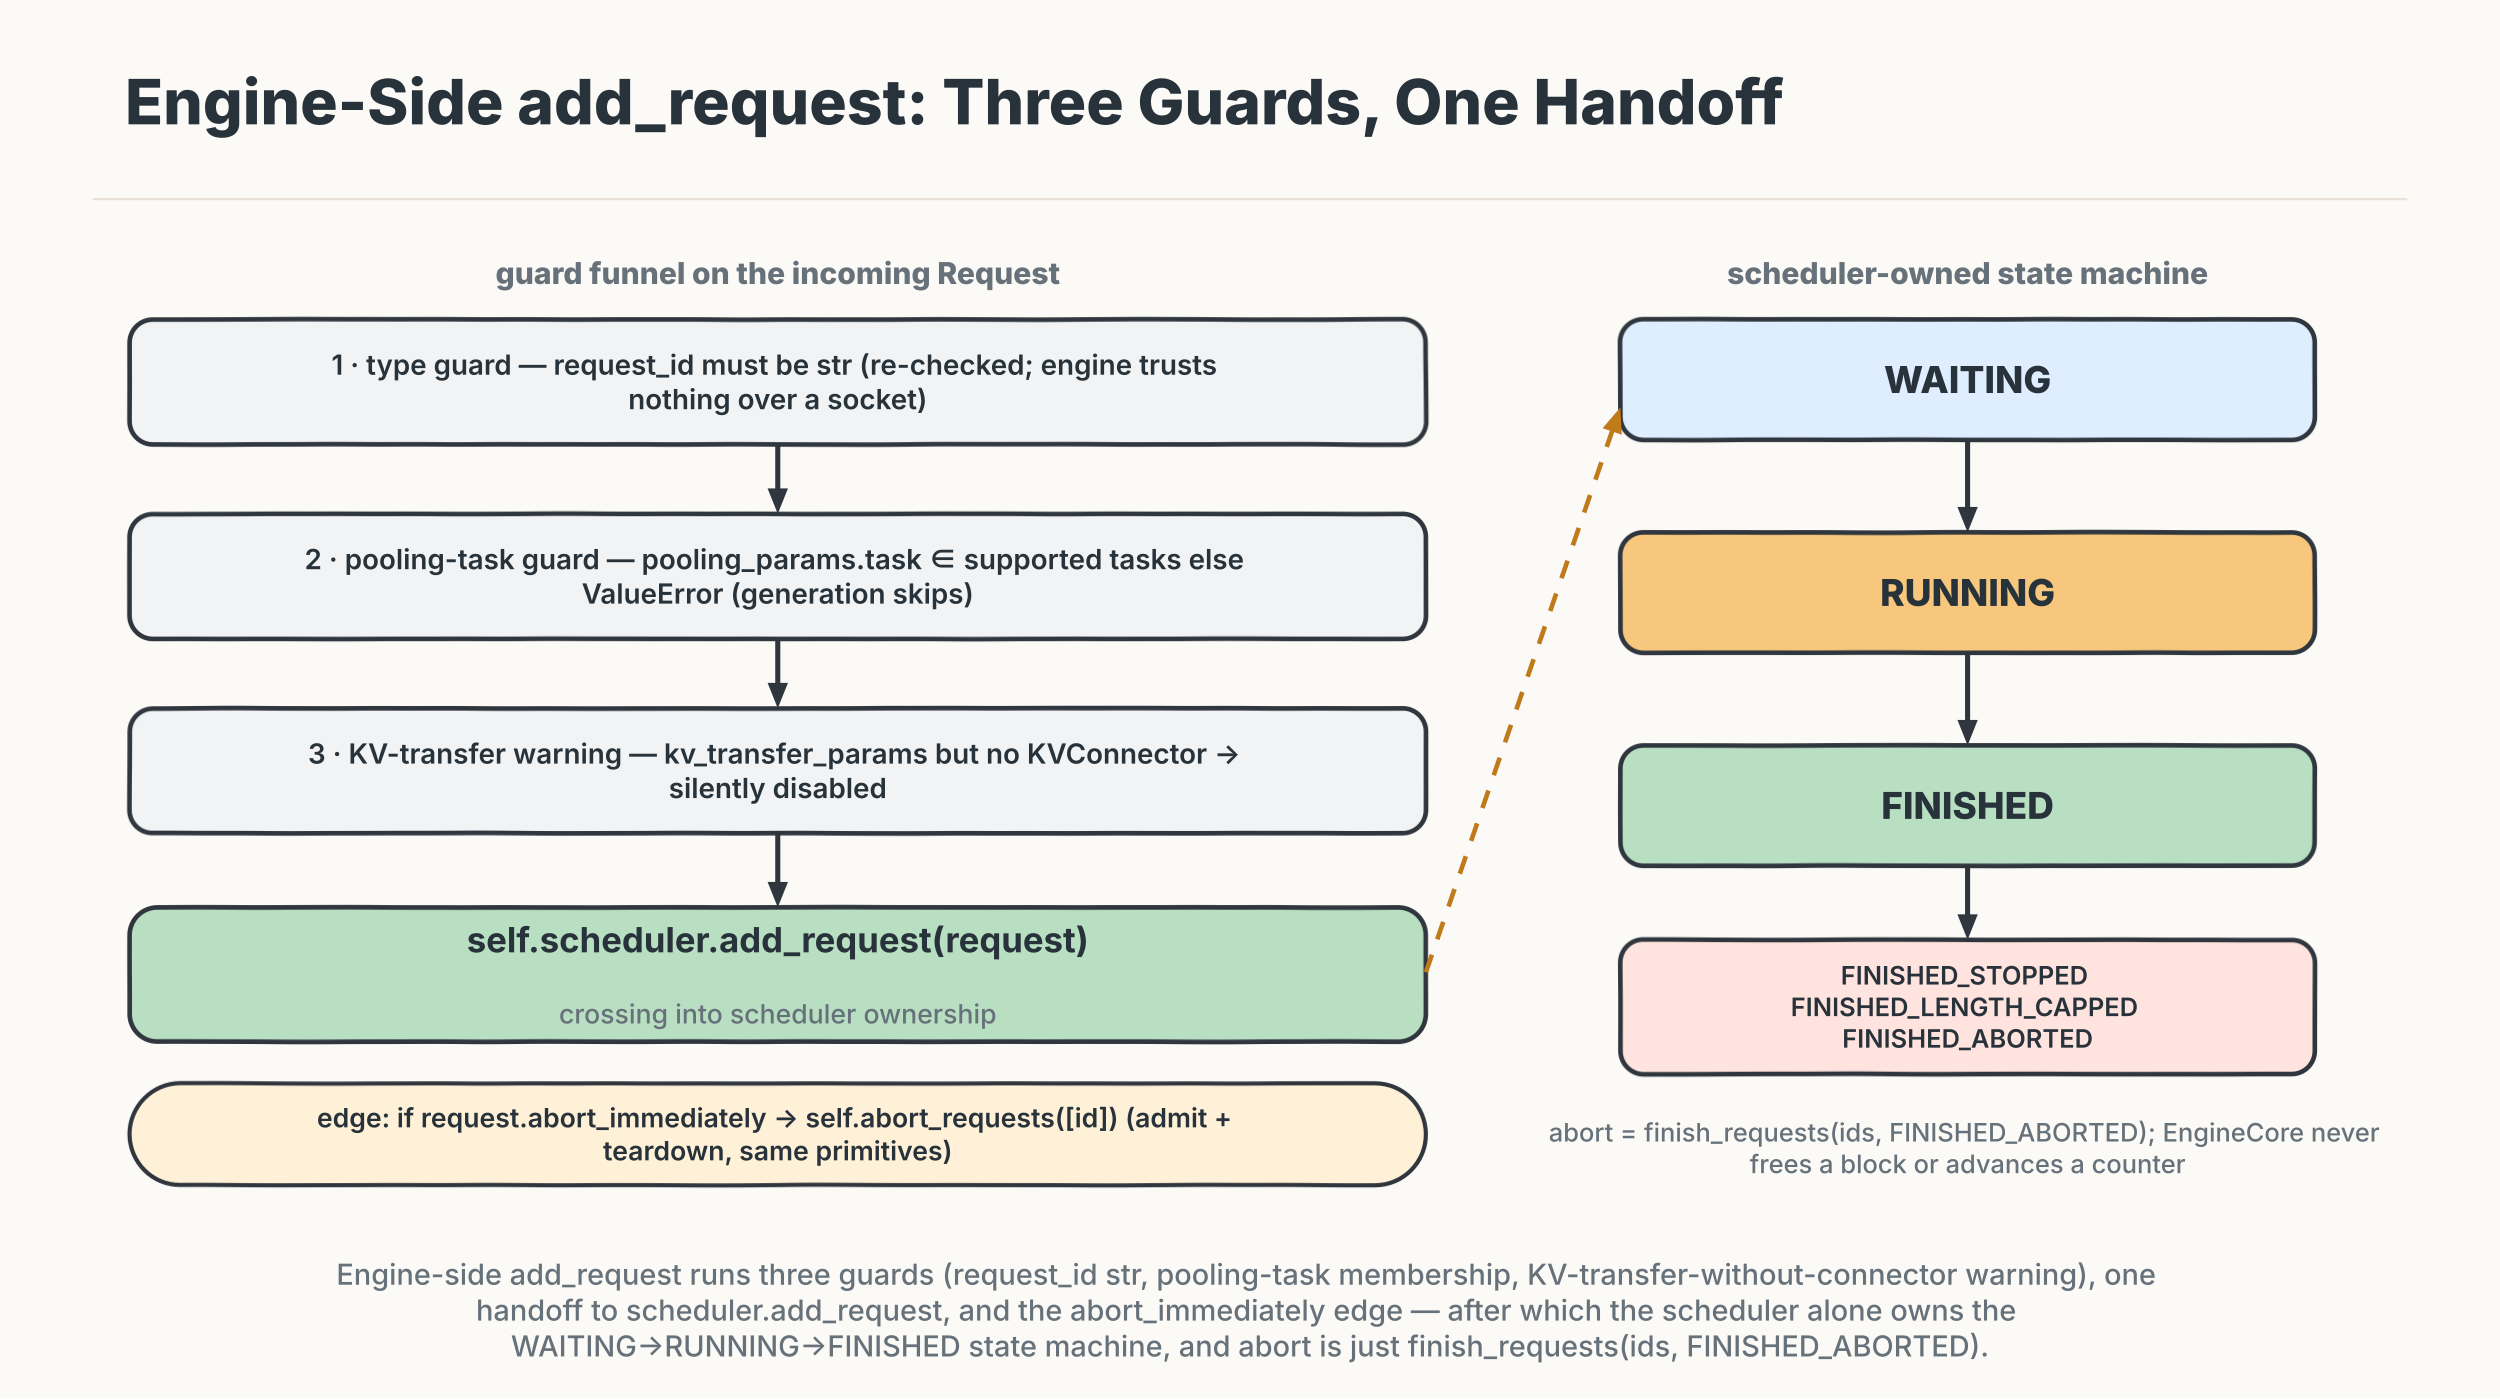
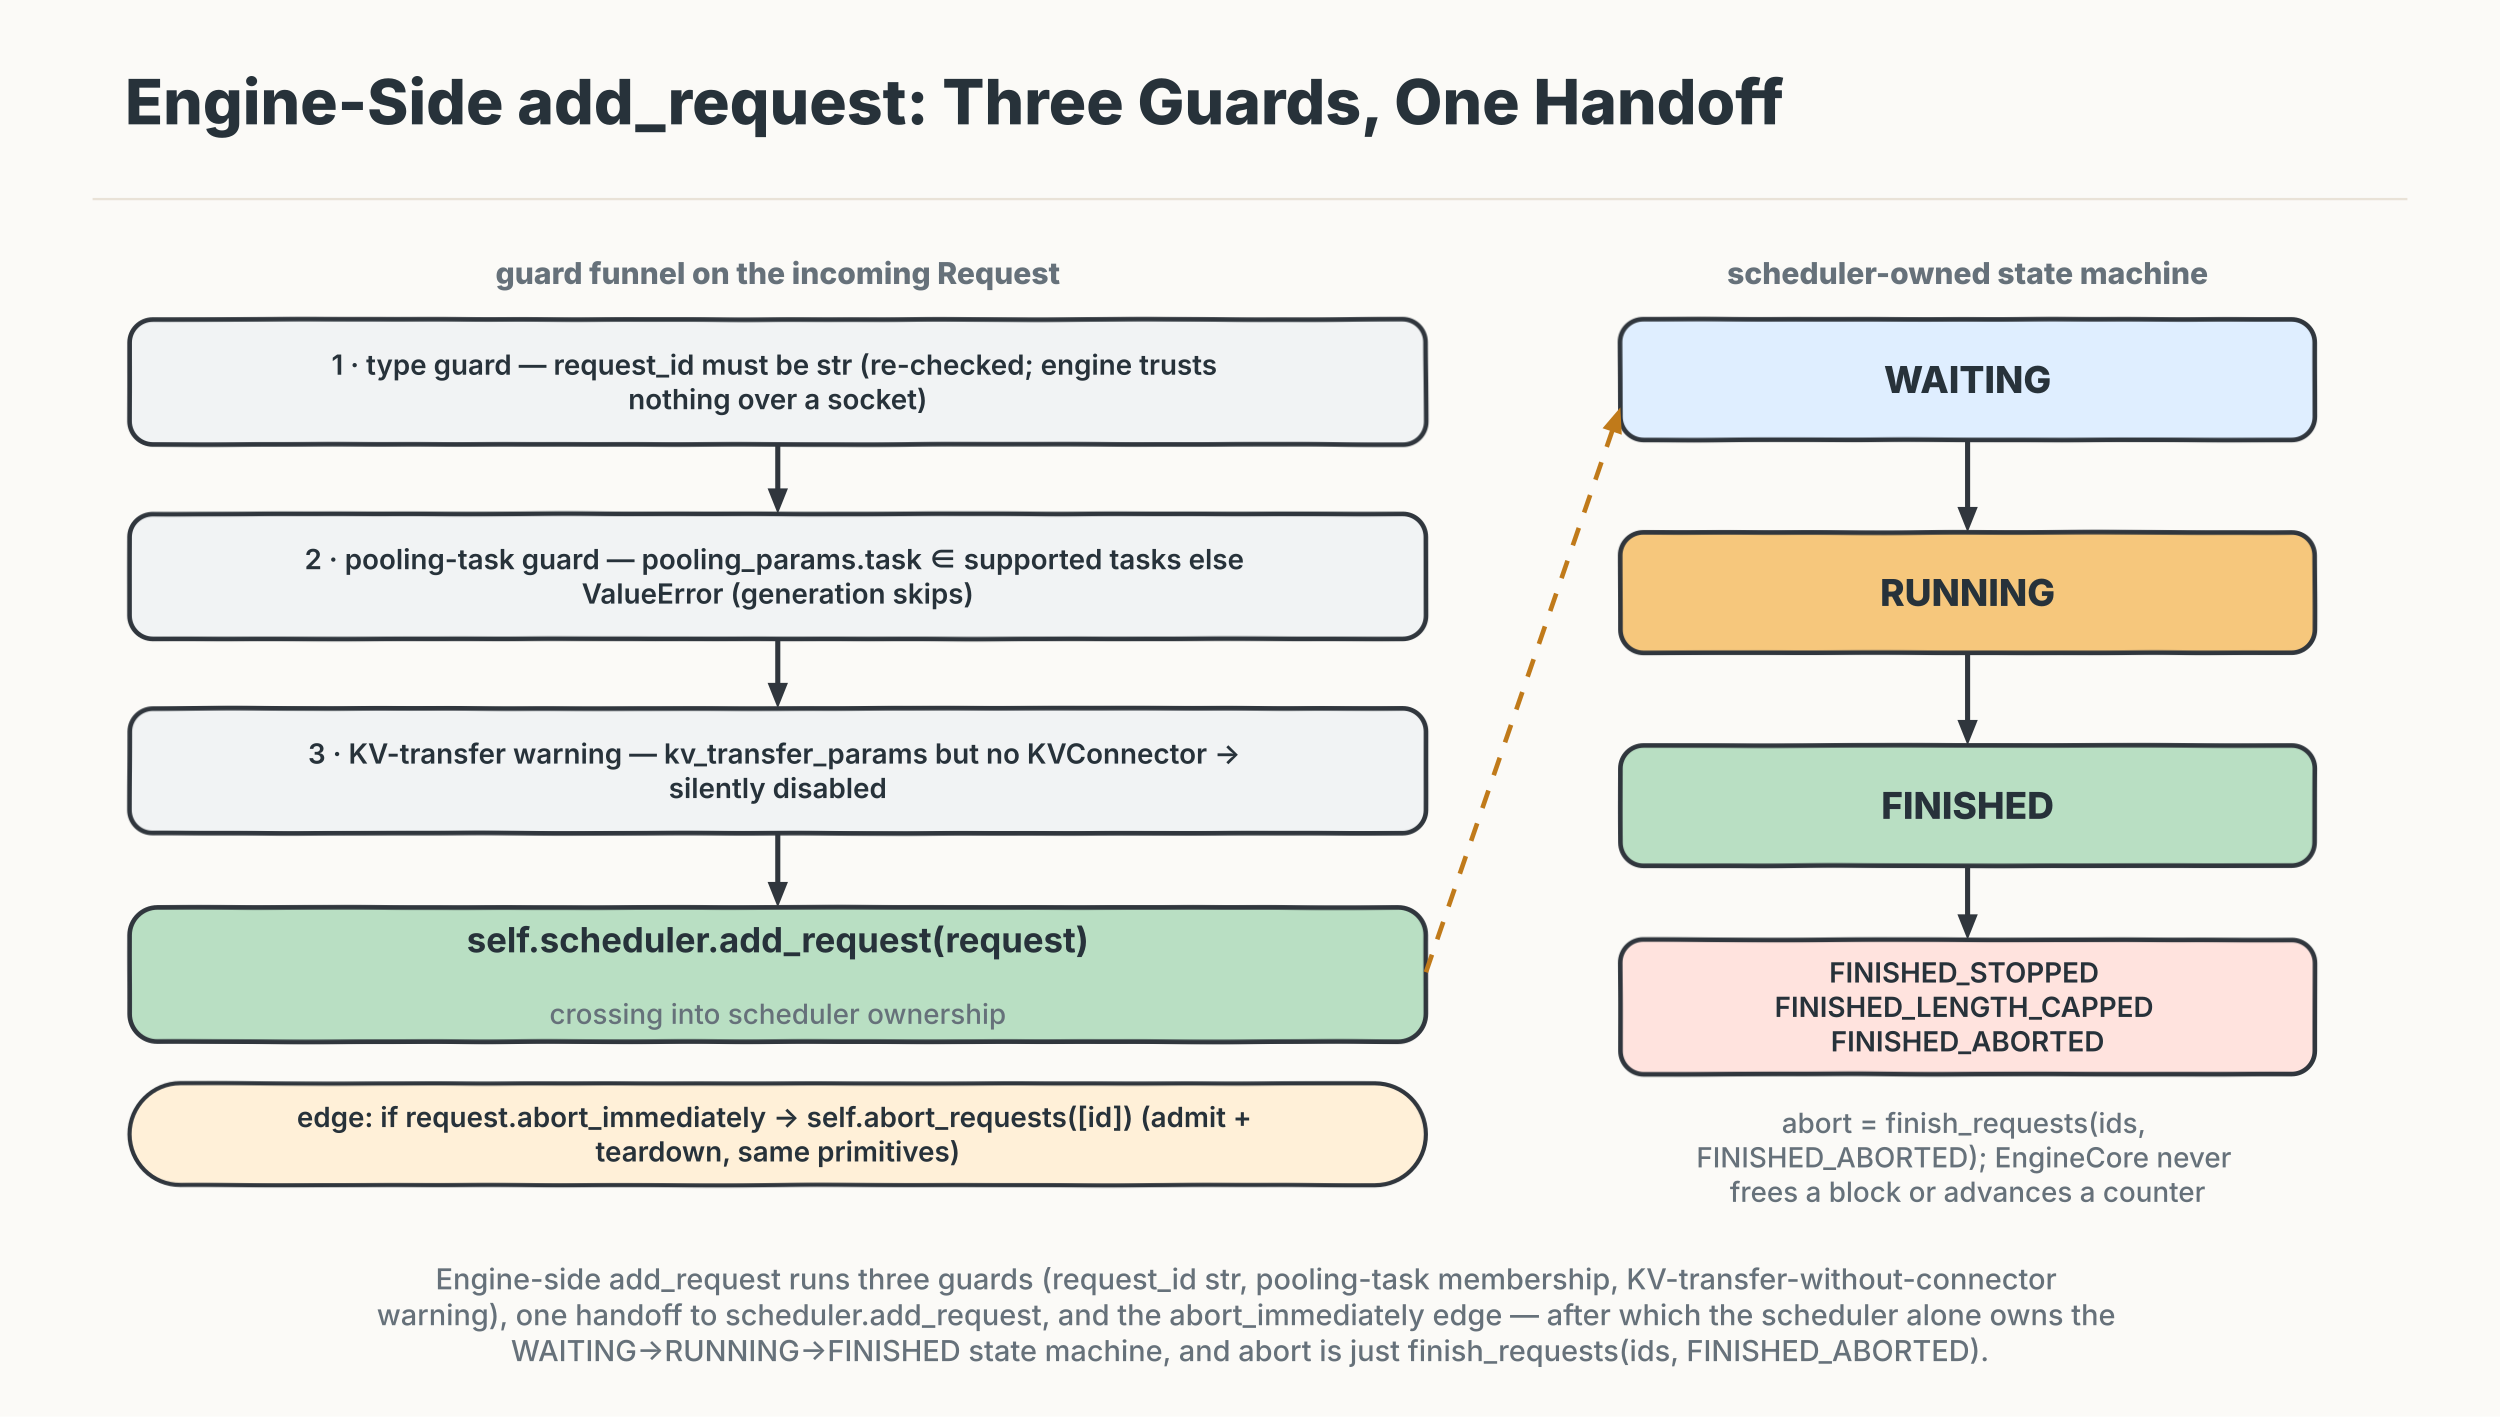
- <svg xmlns="http://www.w3.org/2000/svg" width="1080" height="604" viewBox="0 0 1080 604" role="img" aria-label="Engine-Side add_request: Three Guards, One Handoff">
+ <svg xmlns="http://www.w3.org/2000/svg" width="1080" height="612" viewBox="0 0 1080 612" role="img" aria-label="Engine-Side add_request: Three Guards, One Handoff">
  <defs>
    <filter id="roughen">
      <feTurbulence type="fractalNoise" baseFrequency="0.018" numOctaves="2" seed="7" result="noise" />
      <feDisplacementMap in="SourceGraphic" in2="noise" scale="0.55" />
    </filter>
    <marker id="arrow" viewBox="0 0 12 12" refX="9.2" refY="6" markerUnits="userSpaceOnUse" markerWidth="12" markerHeight="12" orient="auto-start-reverse">
      <path d="M 1.5 2 L 11 6 L 1.5 10 z" fill="#30363d" />
    </marker>
    <style>
    text { font-family: Inter, -apple-system, BlinkMacSystemFont, "Segoe UI", "PingFang SC", "Noto Sans CJK SC", Arial, sans-serif; }
    .rough { filter: url(#roughen); }
  </style>
  </defs>
-   <rect width="1080" height="604" fill="#fbfaf7" />
+   <rect width="1080" height="612" fill="#fbfaf7" />
  <path d="M 40 86 H 1040" stroke="#e9e2d7" stroke-width="1" />
  <text x="54" y="53.72" text-anchor="start" font-size="27" font-weight="800" fill="#27323a">
    <tspan x="54" dy="0">Engine-Side add_request: Three Guards, One Handoff</tspan>
  </text>
  <text x="336" y="122.68" text-anchor="middle" font-size="13" font-weight="800" fill="#66717a">
    <tspan x="336" dy="0">guard funnel on the incoming Request</tspan>
  </text>
  <rect class="rough" x="56" y="138" width="560" height="54" rx="10" fill="#f1f3f4" stroke="#30363d" stroke-width="2" />
  <text x="336" y="161.88" text-anchor="middle" font-size="12" font-weight="600" fill="#27323a">
    <tspan x="336" dy="0">1 · type guard — request_id must be str (re-checked; engine trusts</tspan>
    <tspan x="336" dy="14.88">nothing over a socket)</tspan>
  </text>
  <path d="M 336 192 L 336.0 215.0" fill="none" stroke="#30363d" stroke-width="2.2" />
  <path d="M 336 222 L 331.6 211.0 L 340.4 211.0 z" fill="#30363d" />
  <rect class="rough" x="56" y="222" width="560" height="54" rx="10" fill="#f1f3f4" stroke="#30363d" stroke-width="2" />
  <text x="336" y="245.88" text-anchor="middle" font-size="12" font-weight="600" fill="#27323a">
    <tspan x="336" dy="0">2 · pooling-task guard — pooling_params.task ∈ supported tasks else</tspan>
    <tspan x="336" dy="14.88">ValueError (generation skips)</tspan>
  </text>
  <path d="M 336 276 L 336.0 299.0" fill="none" stroke="#30363d" stroke-width="2.2" />
  <path d="M 336 306 L 331.6 295.0 L 340.4 295.0 z" fill="#30363d" />
  <rect class="rough" x="56" y="306" width="560" height="54" rx="10" fill="#f1f3f4" stroke="#30363d" stroke-width="2" />
  <text x="336" y="329.88" text-anchor="middle" font-size="12" font-weight="600" fill="#27323a">
    <tspan x="336" dy="0">3 · KV-transfer warning — kv_transfer_params but no KVConnector →</tspan>
    <tspan x="336" dy="14.88">silently disabled</tspan>
  </text>
  <path d="M 336 360 L 336.0 385.0" fill="none" stroke="#30363d" stroke-width="2.2" />
  <path d="M 336 392 L 331.6 381.0 L 340.4 381.0 z" fill="#30363d" />
  <rect class="rough" x="56" y="392" width="560" height="58" rx="12" fill="#b9dfc3" stroke="#30363d" stroke-width="2" />
  <text x="336" y="411.4" text-anchor="middle" font-size="15" font-weight="700" fill="#27323a">
    <tspan x="336" dy="0">self.scheduler.add_request(request)</tspan>
  </text>
-   <text x="336" y="442.14" text-anchor="middle" font-size="11.5" font-weight="500" fill="#66717a">
+   <text x="336" y="442.32" text-anchor="middle" font-size="12" font-weight="500" fill="#66717a">
    <tspan x="336" dy="0">crossing into scheduler ownership</tspan>
  </text>
  <rect class="rough" x="56" y="468" width="560" height="44" rx="22" fill="#fff0d8" stroke="#30363d" stroke-width="1.8" />
-   <text x="336" y="487.01" text-anchor="middle" font-size="11.5" font-weight="600" fill="#27323a">
+   <text x="336" y="486.88" text-anchor="middle" font-size="12" font-weight="600" fill="#27323a">
    <tspan x="336" dy="0">edge: if request.abort_immediately → self.abort_requests([id])  (admit +</tspan>
-     <tspan x="336" dy="14.26">teardown, same primitives)</tspan>
+     <tspan x="336" dy="14.88">teardown, same primitives)</tspan>
  </text>
  <text x="850" y="122.68" text-anchor="middle" font-size="13" font-weight="800" fill="#66717a">
    <tspan x="850" dy="0">scheduler-owned state machine</tspan>
  </text>
  <rect class="rough" x="700" y="138" width="300" height="52" rx="10" fill="#dfeeff" stroke="#30363d" stroke-width="2" />
  <text x="850" y="169.76" text-anchor="middle" font-size="16" font-weight="800" fill="#27323a">
    <tspan x="850" dy="0">WAITING</tspan>
  </text>
  <path d="M 850 190 L 850.0 223.0" fill="none" stroke="#30363d" stroke-width="2.2" />
  <path d="M 850 230 L 845.6 219.0 L 854.4 219.0 z" fill="#30363d" />
  <rect class="rough" x="700" y="230" width="300" height="52" rx="10" fill="#f6c77c" stroke="#30363d" stroke-width="2" />
  <text x="850" y="261.76" text-anchor="middle" font-size="16" font-weight="800" fill="#27323a">
    <tspan x="850" dy="0">RUNNING</tspan>
  </text>
  <path d="M 850 282 L 850.0 315.0" fill="none" stroke="#30363d" stroke-width="2.2" />
  <path d="M 850 322 L 845.6 311.0 L 854.4 311.0 z" fill="#30363d" />
  <rect class="rough" x="700" y="322" width="300" height="52" rx="10" fill="#b9dfc3" stroke="#30363d" stroke-width="2" />
  <text x="850" y="353.76" text-anchor="middle" font-size="16" font-weight="800" fill="#27323a">
    <tspan x="850" dy="0">FINISHED</tspan>
  </text>
  <path d="M 850 374 L 850.0 399.0" fill="none" stroke="#30363d" stroke-width="2.2" />
  <path d="M 850 406 L 845.6 395.0 L 854.4 395.0 z" fill="#30363d" />
  <rect class="rough" x="700" y="406" width="300" height="58" rx="10" fill="#ffe3de" stroke="#30363d" stroke-width="2" />
-   <text x="850" y="425.32" text-anchor="middle" font-size="11" font-weight="600" fill="#27323a">
+   <text x="850" y="424.44" text-anchor="middle" font-size="12" font-weight="600" fill="#27323a">
    <tspan x="850" dy="0">FINISHED_STOPPED</tspan>
-     <tspan x="850" dy="13.64">FINISHED_LENGTH_CAPPED</tspan>
-     <tspan x="850" dy="13.64">FINISHED_ABORTED</tspan>
+     <tspan x="850" dy="14.88">FINISHED_LENGTH_CAPPED</tspan>
+     <tspan x="850" dy="14.88">FINISHED_ABORTED</tspan>
  </text>
-   <text x="850" y="493.14" text-anchor="middle" font-size="11" font-weight="500" fill="#66717a">
-     <tspan x="850" dy="0">abort = finish_requests(ids, FINISHED_ABORTED); EngineCore never</tspan>
-     <tspan x="850" dy="13.64">frees a block or advances a counter</tspan>
+   <text x="850" y="489.44" text-anchor="middle" font-size="12" font-weight="500" fill="#66717a">
+     <tspan x="850" dy="0">abort = finish_requests(ids,</tspan>
+     <tspan x="850" dy="14.88">FINISHED_ABORTED); EngineCore never</tspan>
+     <tspan x="850" dy="14.88">frees a block or advances a counter</tspan>
  </text>
  <path d="M 616 420 L 697.7 182.6" fill="none" stroke="#c07a1a" stroke-width="2" stroke-dasharray="8 7" />
  <path d="M 700 176 L 700.6 187.8 L 692.3 185.0 z" fill="#c07a1a" />
-   <text x="540" y="555" text-anchor="middle" font-size="12.5" font-weight="500" fill="#66717a">
-     <tspan x="540" dy="0">Engine-side add_request runs three guards (request_id str, pooling-task membership, KV-transfer-without-connector warning), one</tspan>
-     <tspan x="540" dy="15.5">handoff to scheduler.add_request, and the abort_immediately edge — after which the scheduler alone owns the</tspan>
+   <text x="540" y="557" text-anchor="middle" font-size="12.5" font-weight="500" fill="#66717a">
+     <tspan x="540" dy="0">Engine-side add_request runs three guards (request_id str, pooling-task membership, KV-transfer-without-connector</tspan>
+     <tspan x="540" dy="15.5">warning), one handoff to scheduler.add_request, and the abort_immediately edge — after which the scheduler alone owns the</tspan>
    <tspan x="540" dy="15.5">WAITING→RUNNING→FINISHED state machine, and abort is just finish_requests(ids, FINISHED_ABORTED).</tspan>
  </text>
</svg>
